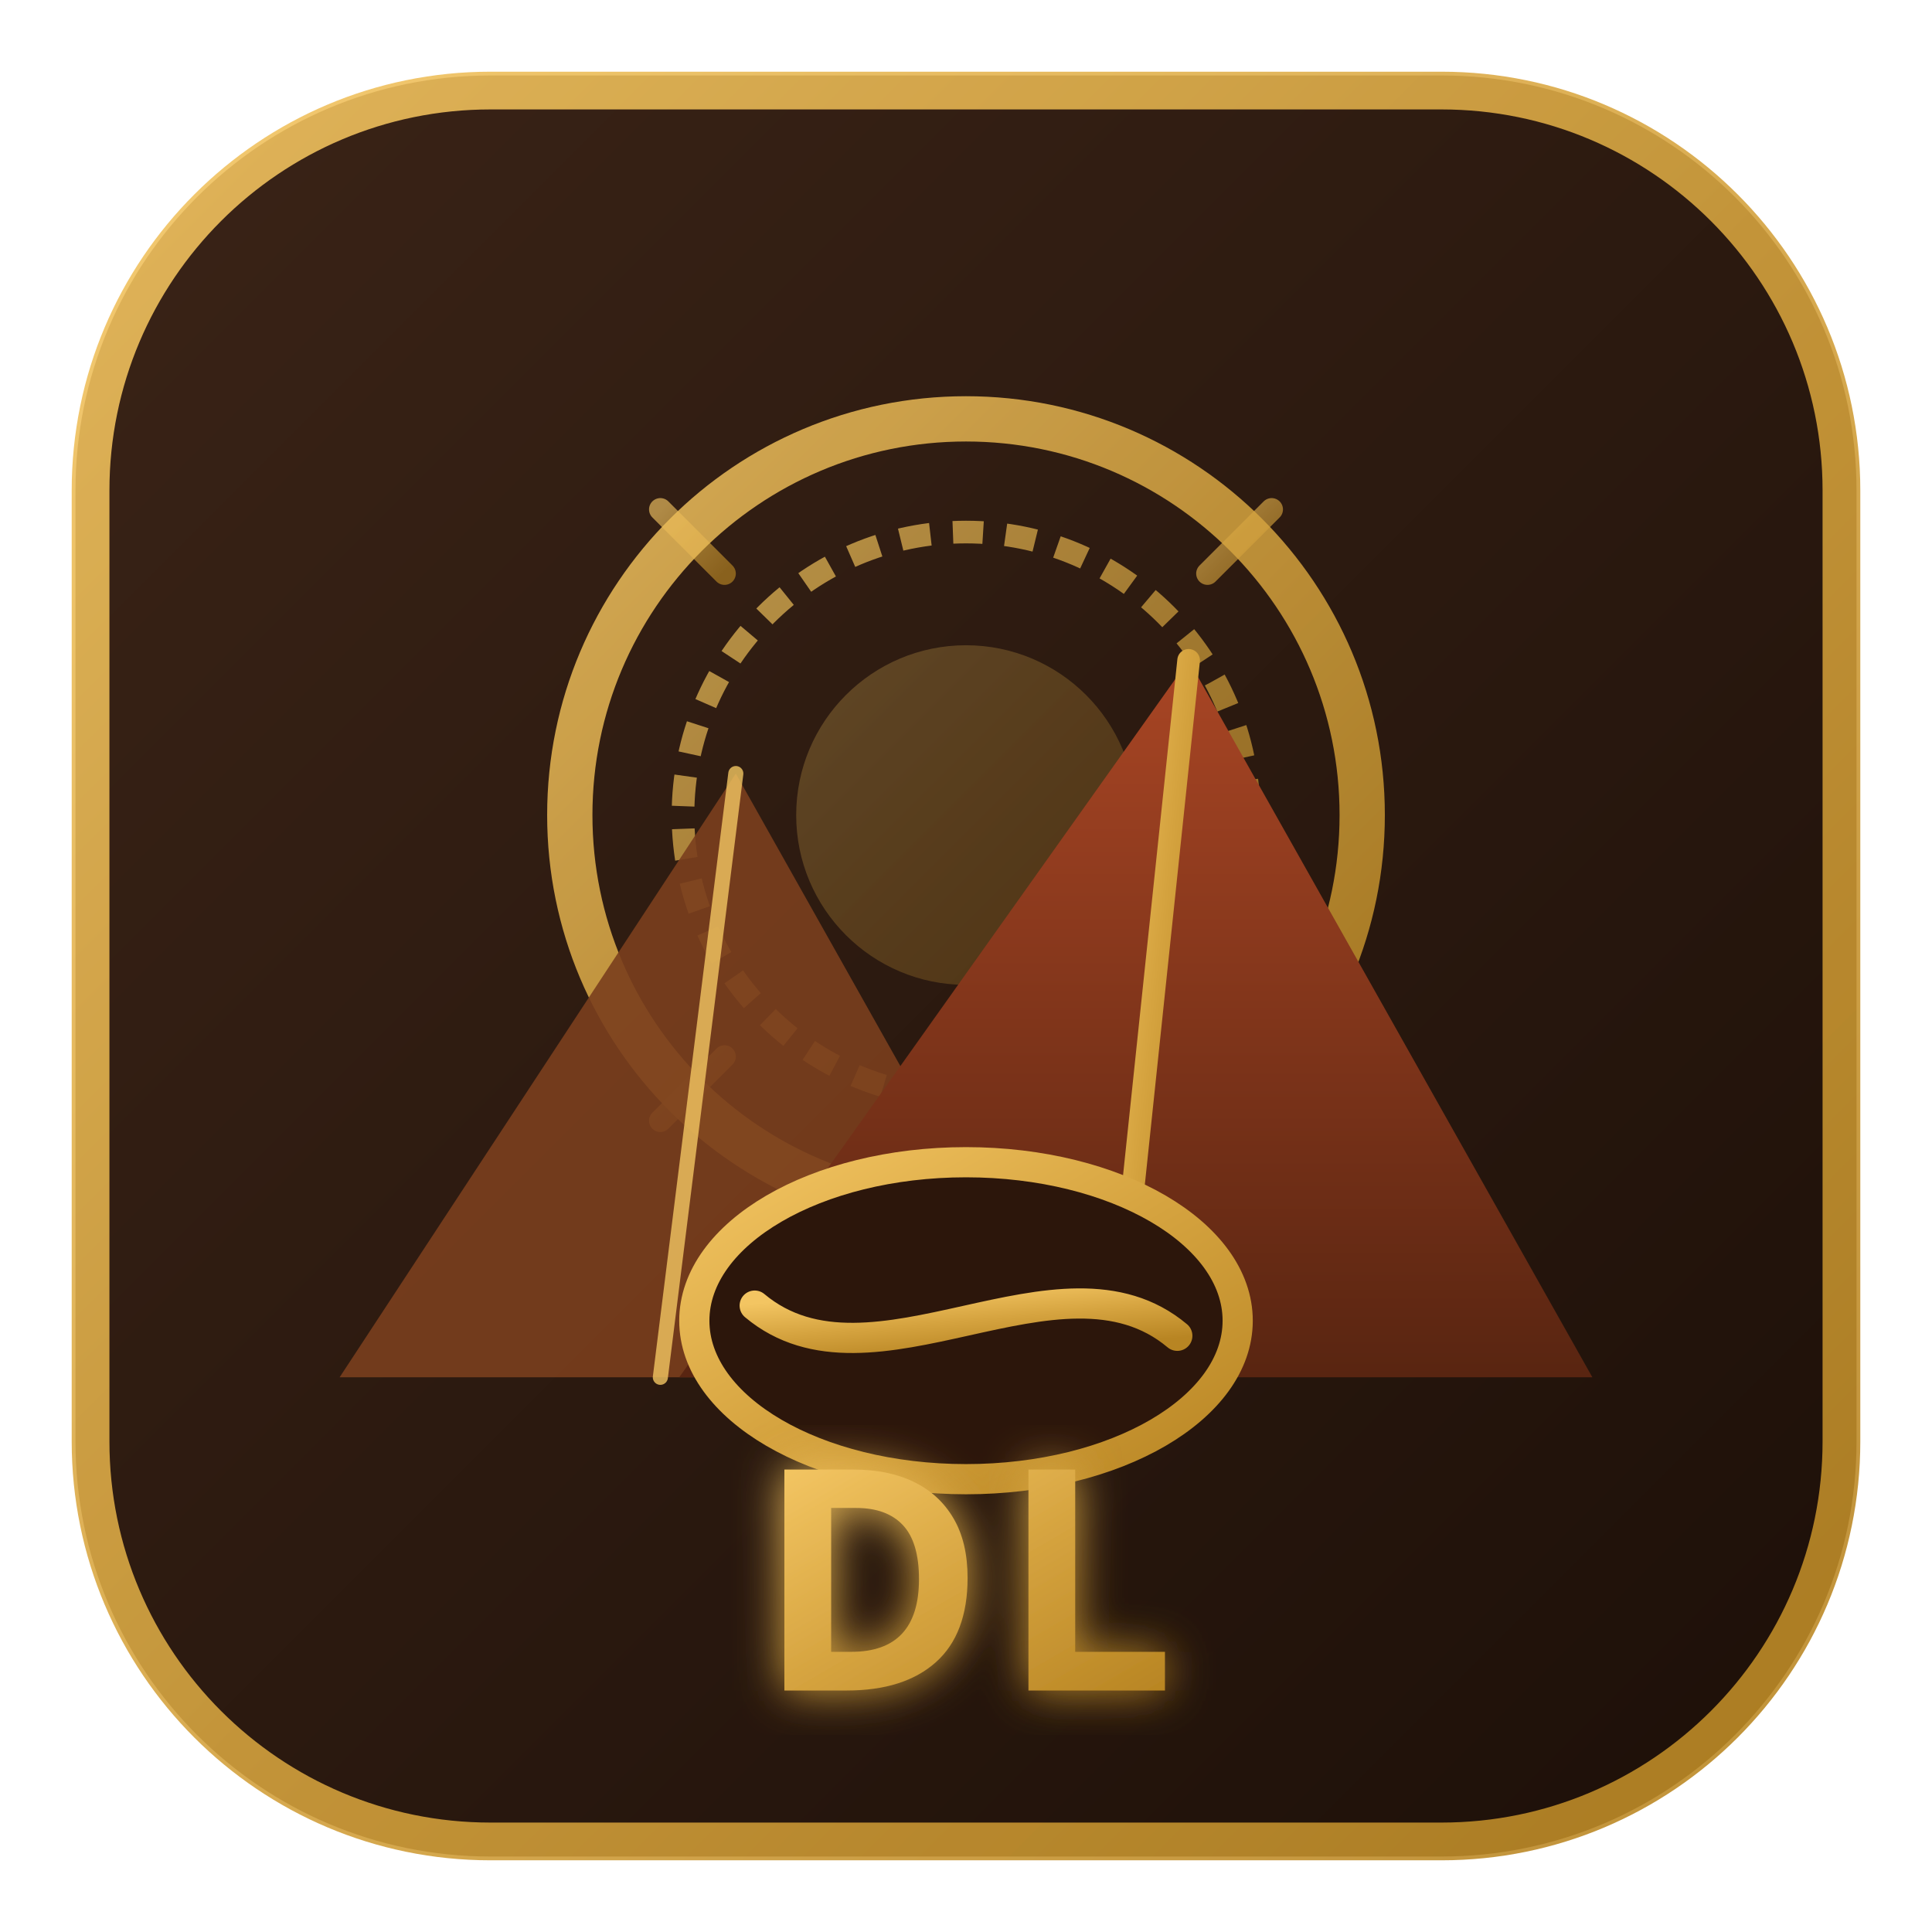
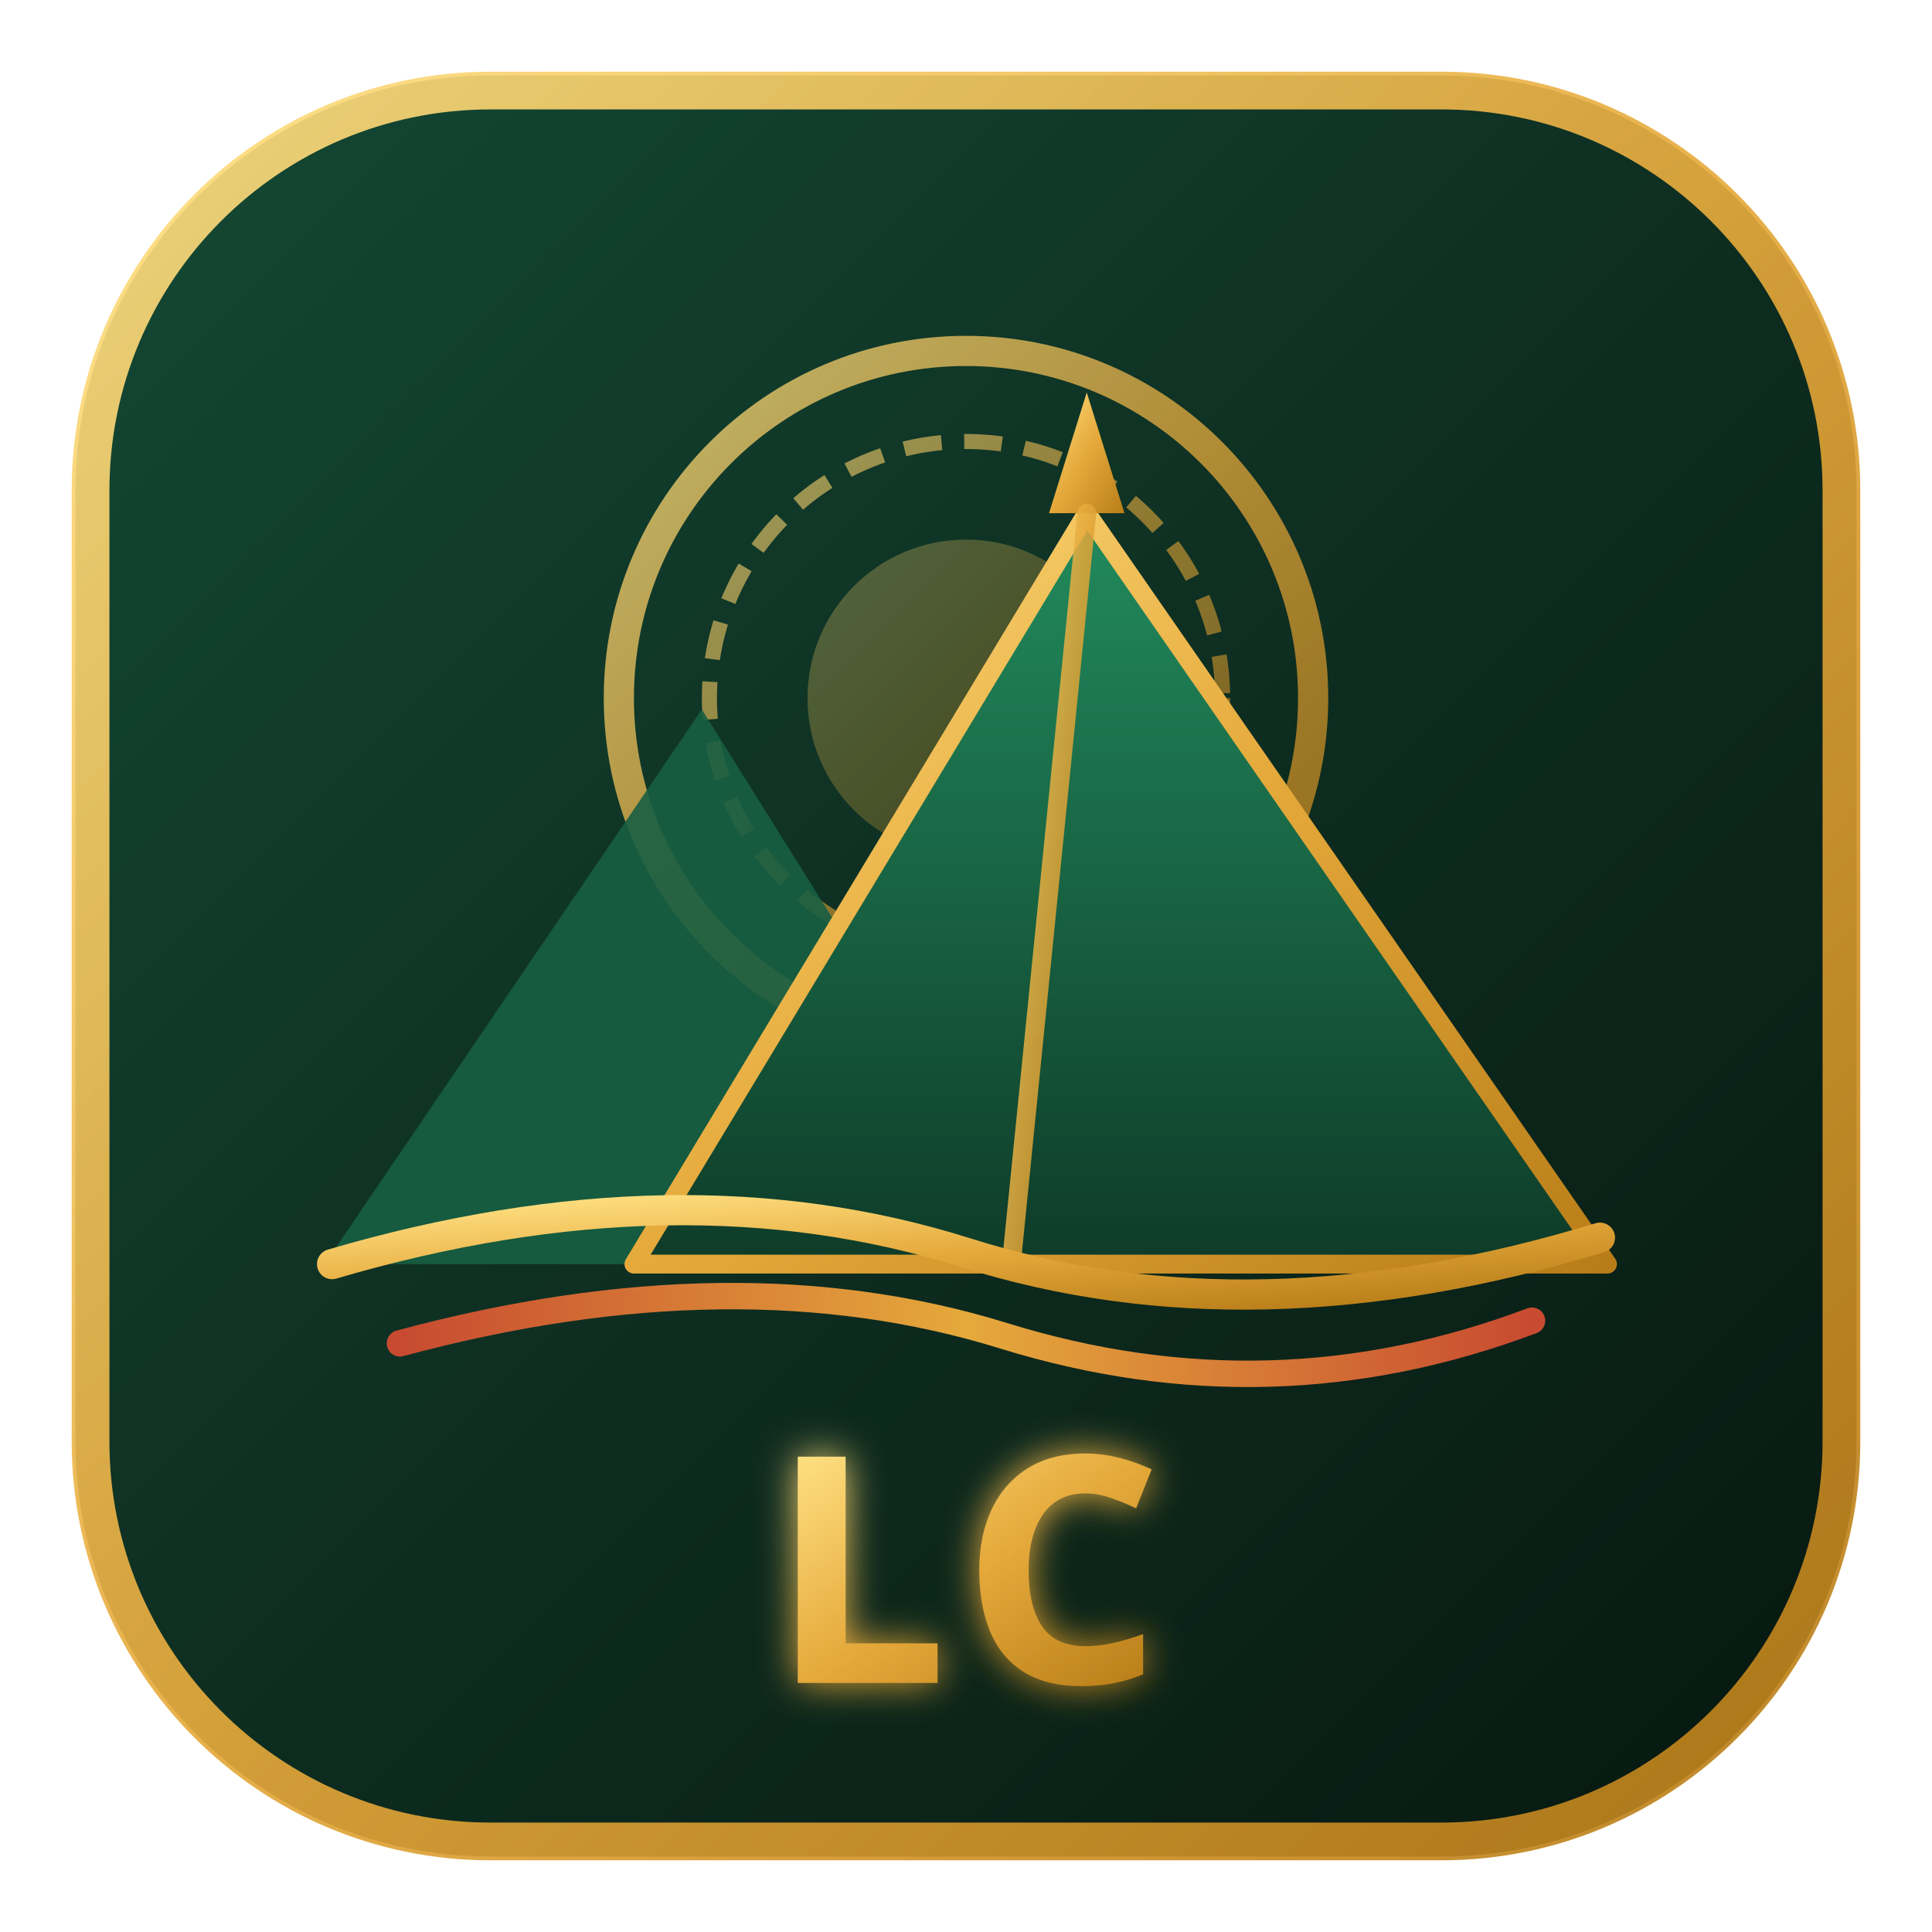
<svg xmlns="http://www.w3.org/2000/svg" viewBox="0 0 512 512" width="512" height="512">
  <defs>
    <linearGradient id="bgGrad" x1="0%" y1="0%" x2="100%" y2="100%">
-       <stop offset="0%" stop-color="#3B2417" />
-       <stop offset="100%" stop-color="#1C0F08" />
+       <stop offset="0%" stop-color="#144A35" />
+       <stop offset="55%" stop-color="#0D2B1F" />
+       <stop offset="100%" stop-color="#071710" />
    </linearGradient>
    <linearGradient id="goldGrad" x1="0%" y1="0%" x2="100%" y2="100%">
-       <stop offset="0%" stop-color="#F3C562" />
-       <stop offset="50%" stop-color="#D5A33F" />
-       <stop offset="100%" stop-color="#B88523" />
+       <stop offset="0%" stop-color="#FFE082" />
+       <stop offset="50%" stop-color="#E5A93B" />
+       <stop offset="100%" stop-color="#B87D18" />
    </linearGradient>
-     <linearGradient id="bazanGrad" x1="0%" y1="0%" x2="0%" y2="100%">
-       <stop offset="0%" stop-color="#A84524" />
-       <stop offset="100%" stop-color="#592511" />
+     <linearGradient id="peakGrad" x1="0%" y1="0%" x2="0%" y2="100%">
+       <stop offset="0%" stop-color="#228B5D" />
+       <stop offset="100%" stop-color="#0E3B28" />
+     </linearGradient>
+     <linearGradient id="brocadeGrad" x1="0%" y1="0%" x2="100%" y2="0%">
+       <stop offset="0%" stop-color="#C84B31" />
+       <stop offset="50%" stop-color="#E5A93B" />
+       <stop offset="100%" stop-color="#C84B31" />
    </linearGradient>
    <filter id="glow" x="-20%" y="-20%" width="140%" height="140%">
-       <feGaussianBlur stdDeviation="6" result="blur" />
+       <feGaussianBlur stdDeviation="5" result="blur" />
      <feComposite in="SourceGraphic" in2="blur" operator="over" />
    </filter>
  </defs>
  <rect x="20" y="20" width="472" height="472" rx="110" fill="url(#bgGrad)" />
-   <rect x="24" y="24" width="464" height="464" rx="106" fill="none" stroke="url(#goldGrad)" stroke-width="10" opacity="0.9" />
-   <g stroke="url(#goldGrad)" stroke-width="6" opacity="0.65" stroke-linecap="round">
-     <line x1="256" y1="90" x2="256" y2="114" />
-     <line x1="256" y1="318" x2="256" y2="342" />
-     <line x1="142" y1="216" x2="166" y2="216" />
-     <line x1="346" y1="216" x2="370" y2="216" />
-     <line x1="175" y1="135" x2="192" y2="152" />
-     <line x1="320" y1="280" x2="337" y2="297" />
-     <line x1="337" y1="135" x2="320" y2="152" />
-     <line x1="192" y1="280" x2="175" y2="297" />
-   </g>
-   <circle cx="256" cy="216" r="105" fill="none" stroke="url(#goldGrad)" stroke-width="12" opacity="0.85" />
-   <circle cx="256" cy="216" r="75" fill="none" stroke="url(#goldGrad)" stroke-width="6" opacity="0.7" stroke-dasharray="8 6" />
-   <circle cx="256" cy="216" r="45" fill="url(#goldGrad)" opacity="0.25" />
-   <polygon points="90,365 195,205 285,365" fill="#7A3E1D" opacity="0.9" />
-   <polygon points="180,365 315,175 422,365" fill="url(#bazanGrad)" />
-   <line x1="315" y1="175" x2="295" y2="365" stroke="url(#goldGrad)" stroke-width="6" stroke-linecap="round" />
-   <line x1="195" y1="205" x2="175" y2="365" stroke="#F3C562" stroke-width="4" stroke-linecap="round" opacity="0.8" />
-   <g transform="translate(256, 350)">
-     <ellipse cx="0" cy="0" rx="72" ry="42" fill="#2C160B" stroke="url(#goldGrad)" stroke-width="8" />
-     <path d="M -56 -4 C -25 22, 25 -22, 56 4" fill="none" stroke="url(#goldGrad)" stroke-width="8" stroke-linecap="round" />
-   </g>
-   <text x="256" y="448" text-anchor="middle" font-family="'Segoe UI', 'Be Vietnam Pro', 'Outfit', sans-serif" font-weight="900" font-size="82" fill="url(#goldGrad)" filter="url(#glow)" letter-spacing="4">DL</text>
+   <rect x="24" y="24" width="464" height="464" rx="106" fill="none" stroke="url(#goldGrad)" stroke-width="10" opacity="0.92" />
+   <circle cx="256" cy="185" r="92" fill="none" stroke="url(#goldGrad)" stroke-width="8" opacity="0.75" />
+   <circle cx="256" cy="185" r="68" fill="none" stroke="url(#goldGrad)" stroke-width="4" opacity="0.6" stroke-dasharray="10 6" />
+   <circle cx="256" cy="185" r="42" fill="url(#goldGrad)" opacity="0.28" />
+   <polygon points="86,335 186,188 278,335" fill="#175E42" opacity="0.9" />
+   <polygon points="168,335 288,136 426,335" fill="url(#peakGrad)" stroke="url(#goldGrad)" stroke-width="5" stroke-linejoin="round" />
+   <polygon points="288,104 298,136 278,136" fill="url(#goldGrad)" />
+   <line x1="288" y1="136" x2="268" y2="335" stroke="url(#goldGrad)" stroke-width="5" stroke-linecap="round" opacity="0.85" />
+   <path d="M 88 335 Q 180 308, 256 332 T 424 328" fill="none" stroke="url(#goldGrad)" stroke-width="8" stroke-linecap="round" />
+   <path d="M 106 356 Q 195 332, 266 354 T 406 350" fill="none" stroke="url(#brocadeGrad)" stroke-width="7" stroke-linecap="round" />
+   <text x="256" y="446" text-anchor="middle" font-family="'Outfit', 'Be Vietnam Pro', 'Segoe UI', sans-serif" font-weight="900" font-size="84" fill="url(#goldGrad)" filter="url(#glow)" letter-spacing="5">LC</text>
</svg>
